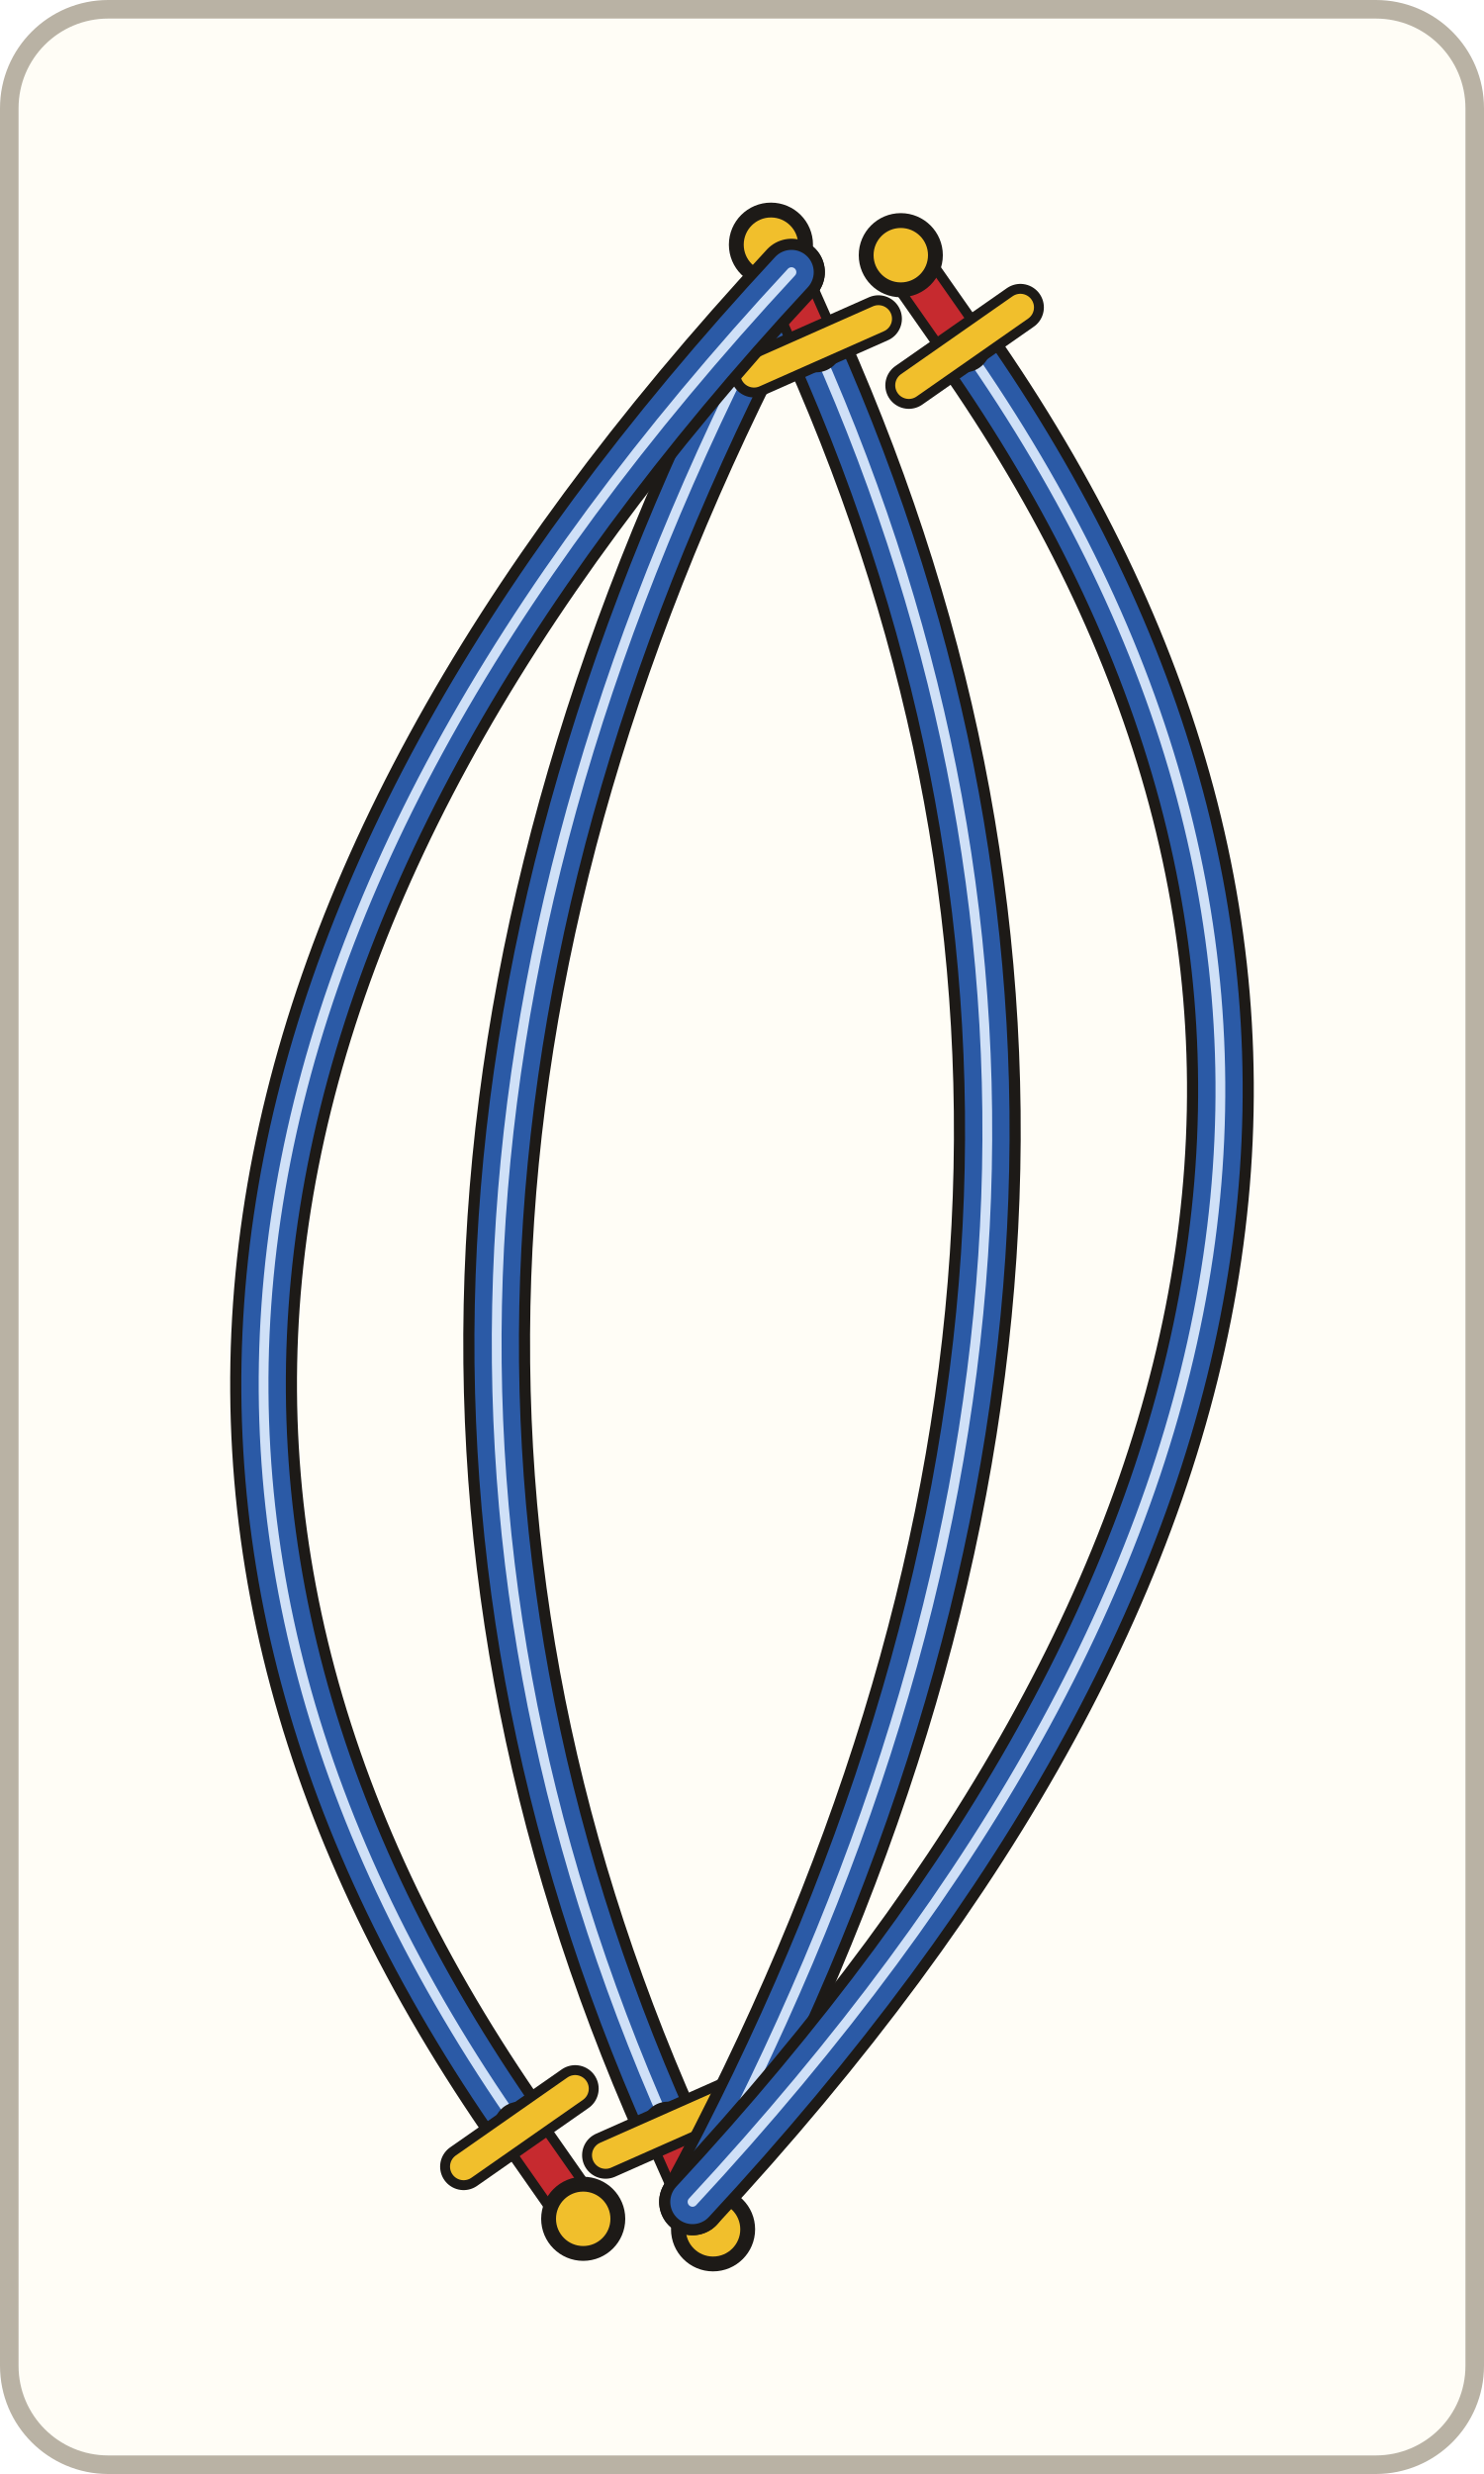
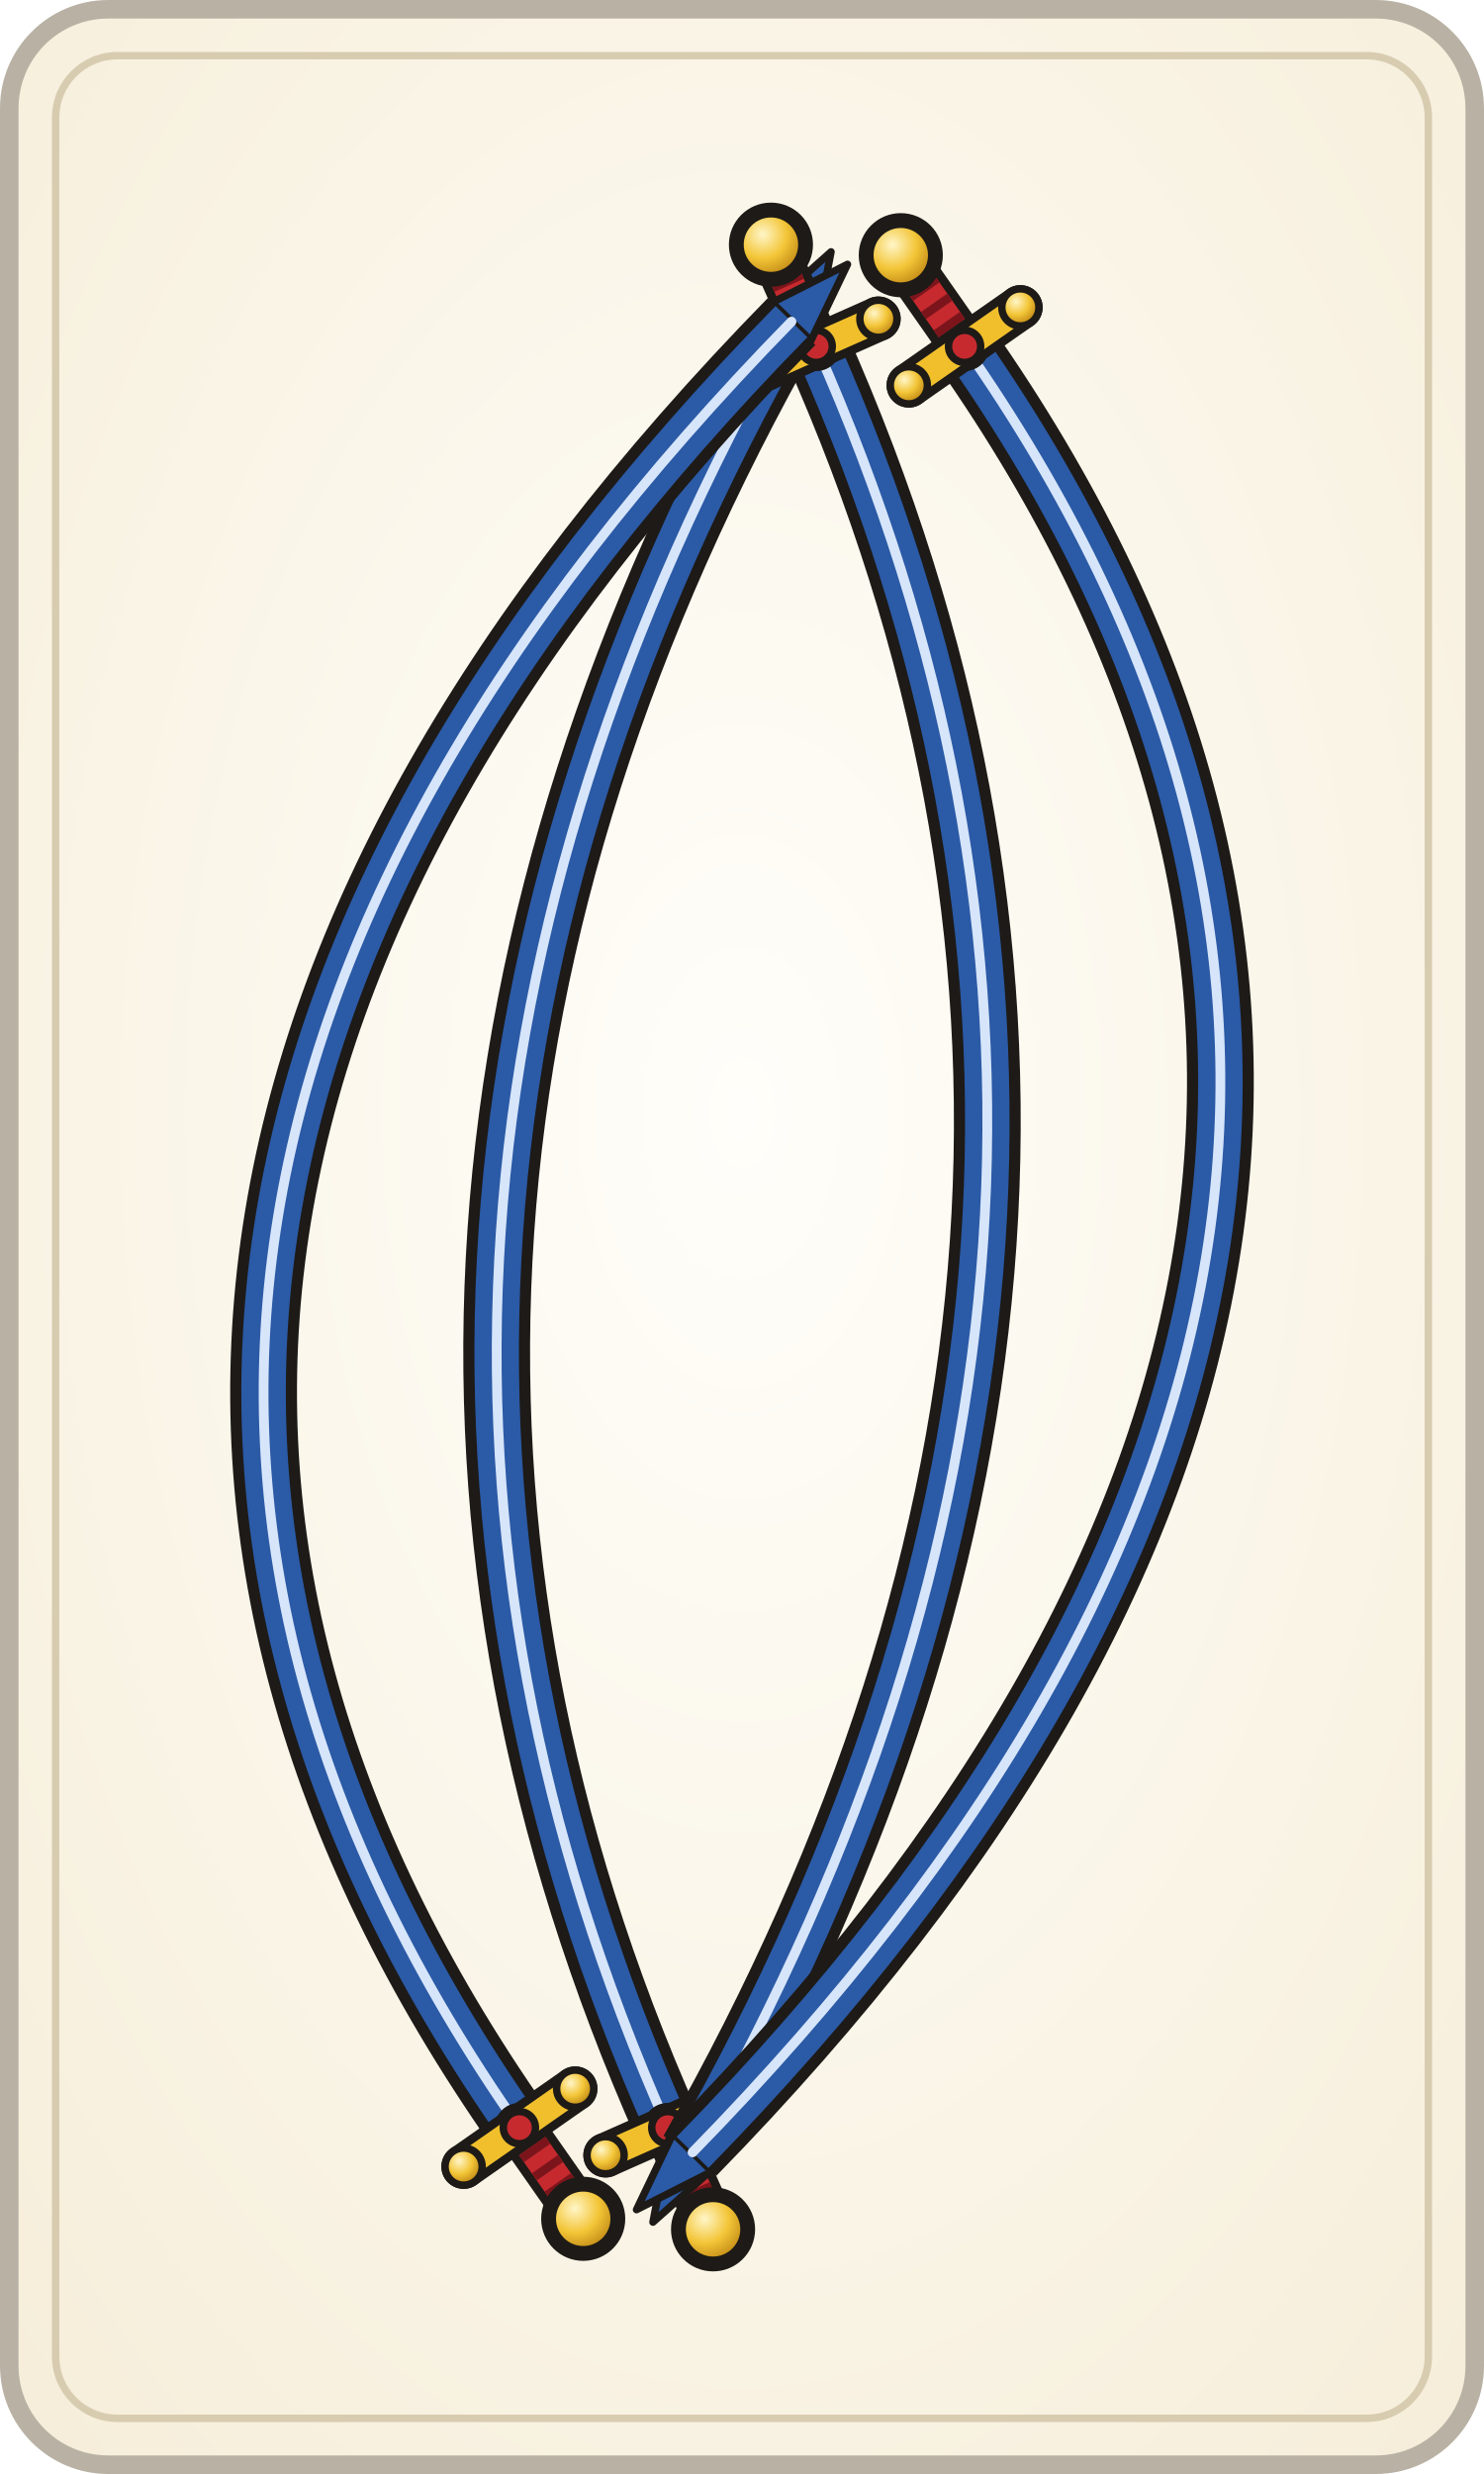
<svg xmlns="http://www.w3.org/2000/svg" viewBox="0 0 120 200" width="120" height="200">
-   <rect x="0.75" y="0.75" width="118.5" height="198.5" rx="8" fill="#fffdf6" stroke="#b9b2a4" stroke-width="1.5" />
-   <path d="M54 172 Q22 100 64 22" fill="none" stroke="#1d1a17" stroke-width="5.4" stroke-linecap="round" />
-   <path d="M54 172 Q22 100 64 22" fill="none" stroke="#2b5aa6" stroke-width="3.6" stroke-linecap="round" />
-   <path d="M54 172 Q22 100 64 22" fill="none" stroke="#cfe0f7" stroke-width="0.79" stroke-linecap="round" />
-   <path d="M54 172 L56.84 178.4" stroke="#1d1a17" stroke-width="4.2" stroke-linecap="round" />
-   <path d="M54 172 L56.84 178.4" stroke="#c62a2f" stroke-width="2.6" stroke-linecap="round" />
-   <path d="M48.97 174.23 L59.03 169.77" stroke="#1d1a17" stroke-width="3.8" stroke-linecap="round" />
-   <path d="M48.97 174.23 L59.03 169.77" stroke="#f1bf2c" stroke-width="2.2" stroke-linecap="round" />
-   <circle cx="57.66" cy="180.22" r="2.8" fill="#f1bf2c" stroke="#1d1a17" stroke-width="1.2" stroke-linejoin="round" />
-   <path d="M66 28 Q98 100 56 178" fill="none" stroke="#1d1a17" stroke-width="5.4" stroke-linecap="round" />
-   <path d="M66 28 Q98 100 56 178" fill="none" stroke="#2b5aa6" stroke-width="3.6" stroke-linecap="round" />
-   <path d="M66 28 Q98 100 56 178" fill="none" stroke="#cfe0f7" stroke-width="0.79" stroke-linecap="round" />
-   <path d="M66 28 L63.16 21.6" stroke="#1d1a17" stroke-width="4.2" stroke-linecap="round" />
-   <path d="M66 28 L63.16 21.6" stroke="#c62a2f" stroke-width="2.6" stroke-linecap="round" />
-   <path d="M71.03 25.77 L60.97 30.23" stroke="#1d1a17" stroke-width="3.8" stroke-linecap="round" />
-   <path d="M71.03 25.77 L60.97 30.23" stroke="#f1bf2c" stroke-width="2.2" stroke-linecap="round" />
-   <circle cx="62.34" cy="19.78" r="2.8" fill="#f1bf2c" stroke="#1d1a17" stroke-width="1.2" stroke-linejoin="round" />
-   <path d="M42 172 Q-8.4 100 64 22" fill="none" stroke="#1d1a17" stroke-width="5.4" stroke-linecap="round" />
-   <path d="M42 172 Q-8.4 100 64 22" fill="none" stroke="#2b5aa6" stroke-width="3.6" stroke-linecap="round" />
-   <path d="M42 172 Q-8.4 100 64 22" fill="none" stroke="#cfe0f7" stroke-width="0.79" stroke-linecap="round" />
-   <path d="M42 172 L46.01 177.73" stroke="#1d1a17" stroke-width="4.2" stroke-linecap="round" />
-   <path d="M42 172 L46.01 177.73" stroke="#c62a2f" stroke-width="2.6" stroke-linecap="round" />
-   <path d="M37.49 175.15 L46.51 168.85" stroke="#1d1a17" stroke-width="3.8" stroke-linecap="round" />
-   <path d="M37.49 175.15 L46.51 168.85" stroke="#f1bf2c" stroke-width="2.2" stroke-linecap="round" />
-   <circle cx="47.16" cy="179.37" r="2.8" fill="#f1bf2c" stroke="#1d1a17" stroke-width="1.2" stroke-linejoin="round" />
-   <path d="M78 28 Q128.4 100 56 178" fill="none" stroke="#1d1a17" stroke-width="5.4" stroke-linecap="round" />
-   <path d="M78 28 Q128.4 100 56 178" fill="none" stroke="#2b5aa6" stroke-width="3.6" stroke-linecap="round" />
-   <path d="M78 28 Q128.4 100 56 178" fill="none" stroke="#cfe0f7" stroke-width="0.79" stroke-linecap="round" />
-   <path d="M78 28 L73.99 22.27" stroke="#1d1a17" stroke-width="4.2" stroke-linecap="round" />
-   <path d="M78 28 L73.99 22.27" stroke="#c62a2f" stroke-width="2.6" stroke-linecap="round" />
-   <path d="M82.51 24.85 L73.49 31.15" stroke="#1d1a17" stroke-width="3.8" stroke-linecap="round" />
-   <path d="M82.51 24.85 L73.49 31.15" stroke="#f1bf2c" stroke-width="2.2" stroke-linecap="round" />
-   <circle cx="72.84" cy="20.63" r="2.8" fill="#f1bf2c" stroke="#1d1a17" stroke-width="1.2" stroke-linejoin="round" />
+   <defs>
+     <linearGradient id="gold" x1="0" y1="0" x2="1" y2="1">
+       <stop offset="0" stop-color="#fff0a8" />
+       <stop offset=".45" stop-color="#f1bf2c" />
+       <stop offset="1" stop-color="#b9800f" />
+     </linearGradient>
+     <radialGradient id="goldR" cx=".38" cy=".35" r=".7">
+       <stop offset="0" stop-color="#fff6c8" />
+       <stop offset=".5" stop-color="#f3c537" />
+       <stop offset="1" stop-color="#b47a0c" />
+     </radialGradient>
+     <linearGradient id="red" x1="0" y1="0" x2="1" y2="1">
+       <stop offset="0" stop-color="#e5544b" />
+       <stop offset="1" stop-color="#a11c22" />
+     </linearGradient>
+     <linearGradient id="blue" x1="0" y1="0" x2="1" y2="1">
+       <stop offset="0" stop-color="#5189d8" />
+       <stop offset="1" stop-color="#1d4387" />
+     </linearGradient>
+     <linearGradient id="green" x1="0" y1="0" x2="1" y2="1">
+       <stop offset="0" stop-color="#66b462" />
+       <stop offset="1" stop-color="#276629" />
+     </linearGradient>
+     <linearGradient id="wood" x1="0" y1="0" x2="1" y2="0">
+       <stop offset="0" stop-color="#25602a" />
+       <stop offset=".35" stop-color="#6fbd6a" />
+       <stop offset="1" stop-color="#21572a" />
+     </linearGradient>
+     <linearGradient id="steel" x1="0" y1="0" x2="1" y2="0">
+       <stop offset="0" stop-color="#c3d9f7" />
+       <stop offset=".5" stop-color="#4275c4" />
+       <stop offset="1" stop-color="#1b3f7c" />
+     </linearGradient>
+     <radialGradient id="skin" cx=".4" cy=".35" r=".75">
+       <stop offset="0" stop-color="#ffe9ce" />
+       <stop offset="1" stop-color="#eabd8e" />
+     </radialGradient>
+     <radialGradient id="paper" cx=".5" cy=".45" r=".8">
+       <stop offset="0" stop-color="#fffefa" />
+       <stop offset="1" stop-color="#f5ecd6" />
+     </radialGradient>
+     <linearGradient id="beige" x1="0" y1="0" x2="0" y2="1">
+       <stop offset="0" stop-color="#fdf7e6" />
+       <stop offset=".5" stop-color="#f2e2bb" />
+       <stop offset="1" stop-color="#fdf7e6" />
+     </linearGradient>
+     <linearGradient id="horse" x1="0" y1="0" x2="1" y2="1">
+       <stop offset="0" stop-color="#ffffff" />
+       <stop offset="1" stop-color="#d6cdbd" />
+     </linearGradient>
+   </defs>
+   <rect x="0.75" y="0.75" width="118.5" height="198.5" rx="8" fill="url(#paper)" stroke="#b9b2a4" stroke-width="1.5" />
+   <rect x="4.5" y="4.5" width="111" height="191" rx="5" fill="none" stroke="#d8ccb0" stroke-width="0.6" />
+   <path d="M65.91 27.09 L67.2 20.36 L62.09 24.91Z" fill="#2b5aa6" stroke="#1d1a17" stroke-width="0.6" stroke-linejoin="round" />
+   <path d="M54 172 Q22 100 64 26" fill="none" stroke="#1d1a17" stroke-width="5.4" stroke-linecap="butt" />
+   <path d="M54 172 Q22 100 64 26" fill="none" stroke="#2b5aa6" stroke-width="3.6" stroke-linecap="butt" />
+   <path d="M54 172 Q22 100 64 26" fill="none" stroke="#d6e5fa" stroke-width="0.79" stroke-linecap="round" />
+   <path d="M54 172 L56.84 178.4" fill="none" stroke="#1d1a17" stroke-width="4" stroke-linecap="round" />
+   <path d="M54 172 L56.84 178.4" fill="none" stroke="#c62a2f" stroke-width="2.6" stroke-linecap="round" />
+   <path d="M54 172 L56.84 178.4" stroke="#7c151b" stroke-width="2.6" stroke-dasharray="0.7 1.1" />
+   <path d="M48.97 174.23 L59.03 169.77" fill="none" stroke="#1d1a17" stroke-width="3.6" stroke-linecap="round" />
+   <path d="M48.97 174.23 L59.03 169.77" fill="none" stroke="#f1bf2c" stroke-width="2.2" stroke-linecap="round" />
+   <circle cx="48.97" cy="174.23" r="1.5" fill="url(#goldR)" stroke="#1d1a17" stroke-width="0.6" stroke-linejoin="round" />
+   <circle cx="59.03" cy="169.77" r="1.5" fill="url(#goldR)" stroke="#1d1a17" stroke-width="0.6" stroke-linejoin="round" />
+   <circle cx="54" cy="172" r="1.3" fill="#c62a2f" stroke="#1d1a17" stroke-width="0.6" stroke-linejoin="round" />
+   <circle cx="57.66" cy="180.22" r="2.8" fill="url(#goldR)" stroke="#1d1a17" stroke-width="1.2" stroke-linejoin="round" />
+   <path d="M54.09 172.91 L52.8 179.64 L57.91 175.09Z" fill="#2b5aa6" stroke="#1d1a17" stroke-width="0.6" stroke-linejoin="round" />
+   <path d="M66 28 Q98 100 56 174" fill="none" stroke="#1d1a17" stroke-width="5.4" stroke-linecap="butt" />
+   <path d="M66 28 Q98 100 56 174" fill="none" stroke="#2b5aa6" stroke-width="3.6" stroke-linecap="butt" />
+   <path d="M66 28 Q98 100 56 174" fill="none" stroke="#d6e5fa" stroke-width="0.79" stroke-linecap="round" />
+   <path d="M66 28 L63.16 21.6" fill="none" stroke="#1d1a17" stroke-width="4" stroke-linecap="round" />
+   <path d="M66 28 L63.16 21.6" fill="none" stroke="#c62a2f" stroke-width="2.6" stroke-linecap="round" />
+   <path d="M66 28 L63.16 21.6" stroke="#7c151b" stroke-width="2.6" stroke-dasharray="0.7 1.1" />
+   <path d="M71.03 25.77 L60.97 30.23" fill="none" stroke="#1d1a17" stroke-width="3.6" stroke-linecap="round" />
+   <path d="M71.03 25.77 L60.97 30.23" fill="none" stroke="#f1bf2c" stroke-width="2.2" stroke-linecap="round" />
+   <circle cx="71.03" cy="25.77" r="1.5" fill="url(#goldR)" stroke="#1d1a17" stroke-width="0.6" stroke-linejoin="round" />
+   <circle cx="60.97" cy="30.23" r="1.5" fill="url(#goldR)" stroke="#1d1a17" stroke-width="0.6" stroke-linejoin="round" />
+   <circle cx="66" cy="28" r="1.3" fill="#c62a2f" stroke="#1d1a17" stroke-width="0.6" stroke-linejoin="round" />
+   <circle cx="62.34" cy="19.78" r="2.8" fill="url(#goldR)" stroke="#1d1a17" stroke-width="1.2" stroke-linejoin="round" />
+   <path d="M65.57 27.54 L68.53 21.37 L62.43 24.46Z" fill="#2b5aa6" stroke="#1d1a17" stroke-width="0.6" stroke-linejoin="round" />
+   <path d="M42 172 Q-8.4 100 64 26" fill="none" stroke="#1d1a17" stroke-width="5.4" stroke-linecap="butt" />
+   <path d="M42 172 Q-8.4 100 64 26" fill="none" stroke="#2b5aa6" stroke-width="3.6" stroke-linecap="butt" />
+   <path d="M42 172 Q-8.4 100 64 26" fill="none" stroke="#d6e5fa" stroke-width="0.79" stroke-linecap="round" />
+   <path d="M42 172 L46.01 177.73" fill="none" stroke="#1d1a17" stroke-width="4" stroke-linecap="round" />
+   <path d="M42 172 L46.01 177.73" fill="none" stroke="#c62a2f" stroke-width="2.6" stroke-linecap="round" />
+   <path d="M42 172 L46.01 177.73" stroke="#7c151b" stroke-width="2.6" stroke-dasharray="0.7 1.1" />
+   <path d="M37.49 175.15 L46.51 168.85" fill="none" stroke="#1d1a17" stroke-width="3.6" stroke-linecap="round" />
+   <path d="M37.49 175.15 L46.51 168.85" fill="none" stroke="#f1bf2c" stroke-width="2.2" stroke-linecap="round" />
+   <circle cx="37.49" cy="175.15" r="1.5" fill="url(#goldR)" stroke="#1d1a17" stroke-width="0.6" stroke-linejoin="round" />
+   <circle cx="46.51" cy="168.85" r="1.5" fill="url(#goldR)" stroke="#1d1a17" stroke-width="0.6" stroke-linejoin="round" />
+   <circle cx="42" cy="172" r="1.3" fill="#c62a2f" stroke="#1d1a17" stroke-width="0.6" stroke-linejoin="round" />
+   <circle cx="47.16" cy="179.37" r="2.8" fill="url(#goldR)" stroke="#1d1a17" stroke-width="1.2" stroke-linejoin="round" />
+   <path d="M54.43 172.46 L51.47 178.63 L57.57 175.54Z" fill="#2b5aa6" stroke="#1d1a17" stroke-width="0.6" stroke-linejoin="round" />
+   <path d="M78 28 Q128.4 100 56 174" fill="none" stroke="#1d1a17" stroke-width="5.4" stroke-linecap="butt" />
+   <path d="M78 28 Q128.4 100 56 174" fill="none" stroke="#2b5aa6" stroke-width="3.6" stroke-linecap="butt" />
+   <path d="M78 28 Q128.4 100 56 174" fill="none" stroke="#d6e5fa" stroke-width="0.79" stroke-linecap="round" />
+   <path d="M78 28 L73.99 22.27" fill="none" stroke="#1d1a17" stroke-width="4" stroke-linecap="round" />
+   <path d="M78 28 L73.99 22.27" fill="none" stroke="#c62a2f" stroke-width="2.6" stroke-linecap="round" />
+   <path d="M78 28 L73.99 22.27" stroke="#7c151b" stroke-width="2.6" stroke-dasharray="0.7 1.1" />
+   <path d="M82.51 24.85 L73.49 31.15" fill="none" stroke="#1d1a17" stroke-width="3.6" stroke-linecap="round" />
+   <path d="M82.51 24.85 L73.49 31.15" fill="none" stroke="#f1bf2c" stroke-width="2.2" stroke-linecap="round" />
+   <circle cx="82.51" cy="24.85" r="1.5" fill="url(#goldR)" stroke="#1d1a17" stroke-width="0.6" stroke-linejoin="round" />
+   <circle cx="73.49" cy="31.15" r="1.5" fill="url(#goldR)" stroke="#1d1a17" stroke-width="0.6" stroke-linejoin="round" />
+   <circle cx="78" cy="28" r="1.3" fill="#c62a2f" stroke="#1d1a17" stroke-width="0.6" stroke-linejoin="round" />
+   <circle cx="72.84" cy="20.63" r="2.8" fill="url(#goldR)" stroke="#1d1a17" stroke-width="1.2" stroke-linejoin="round" />
</svg>
